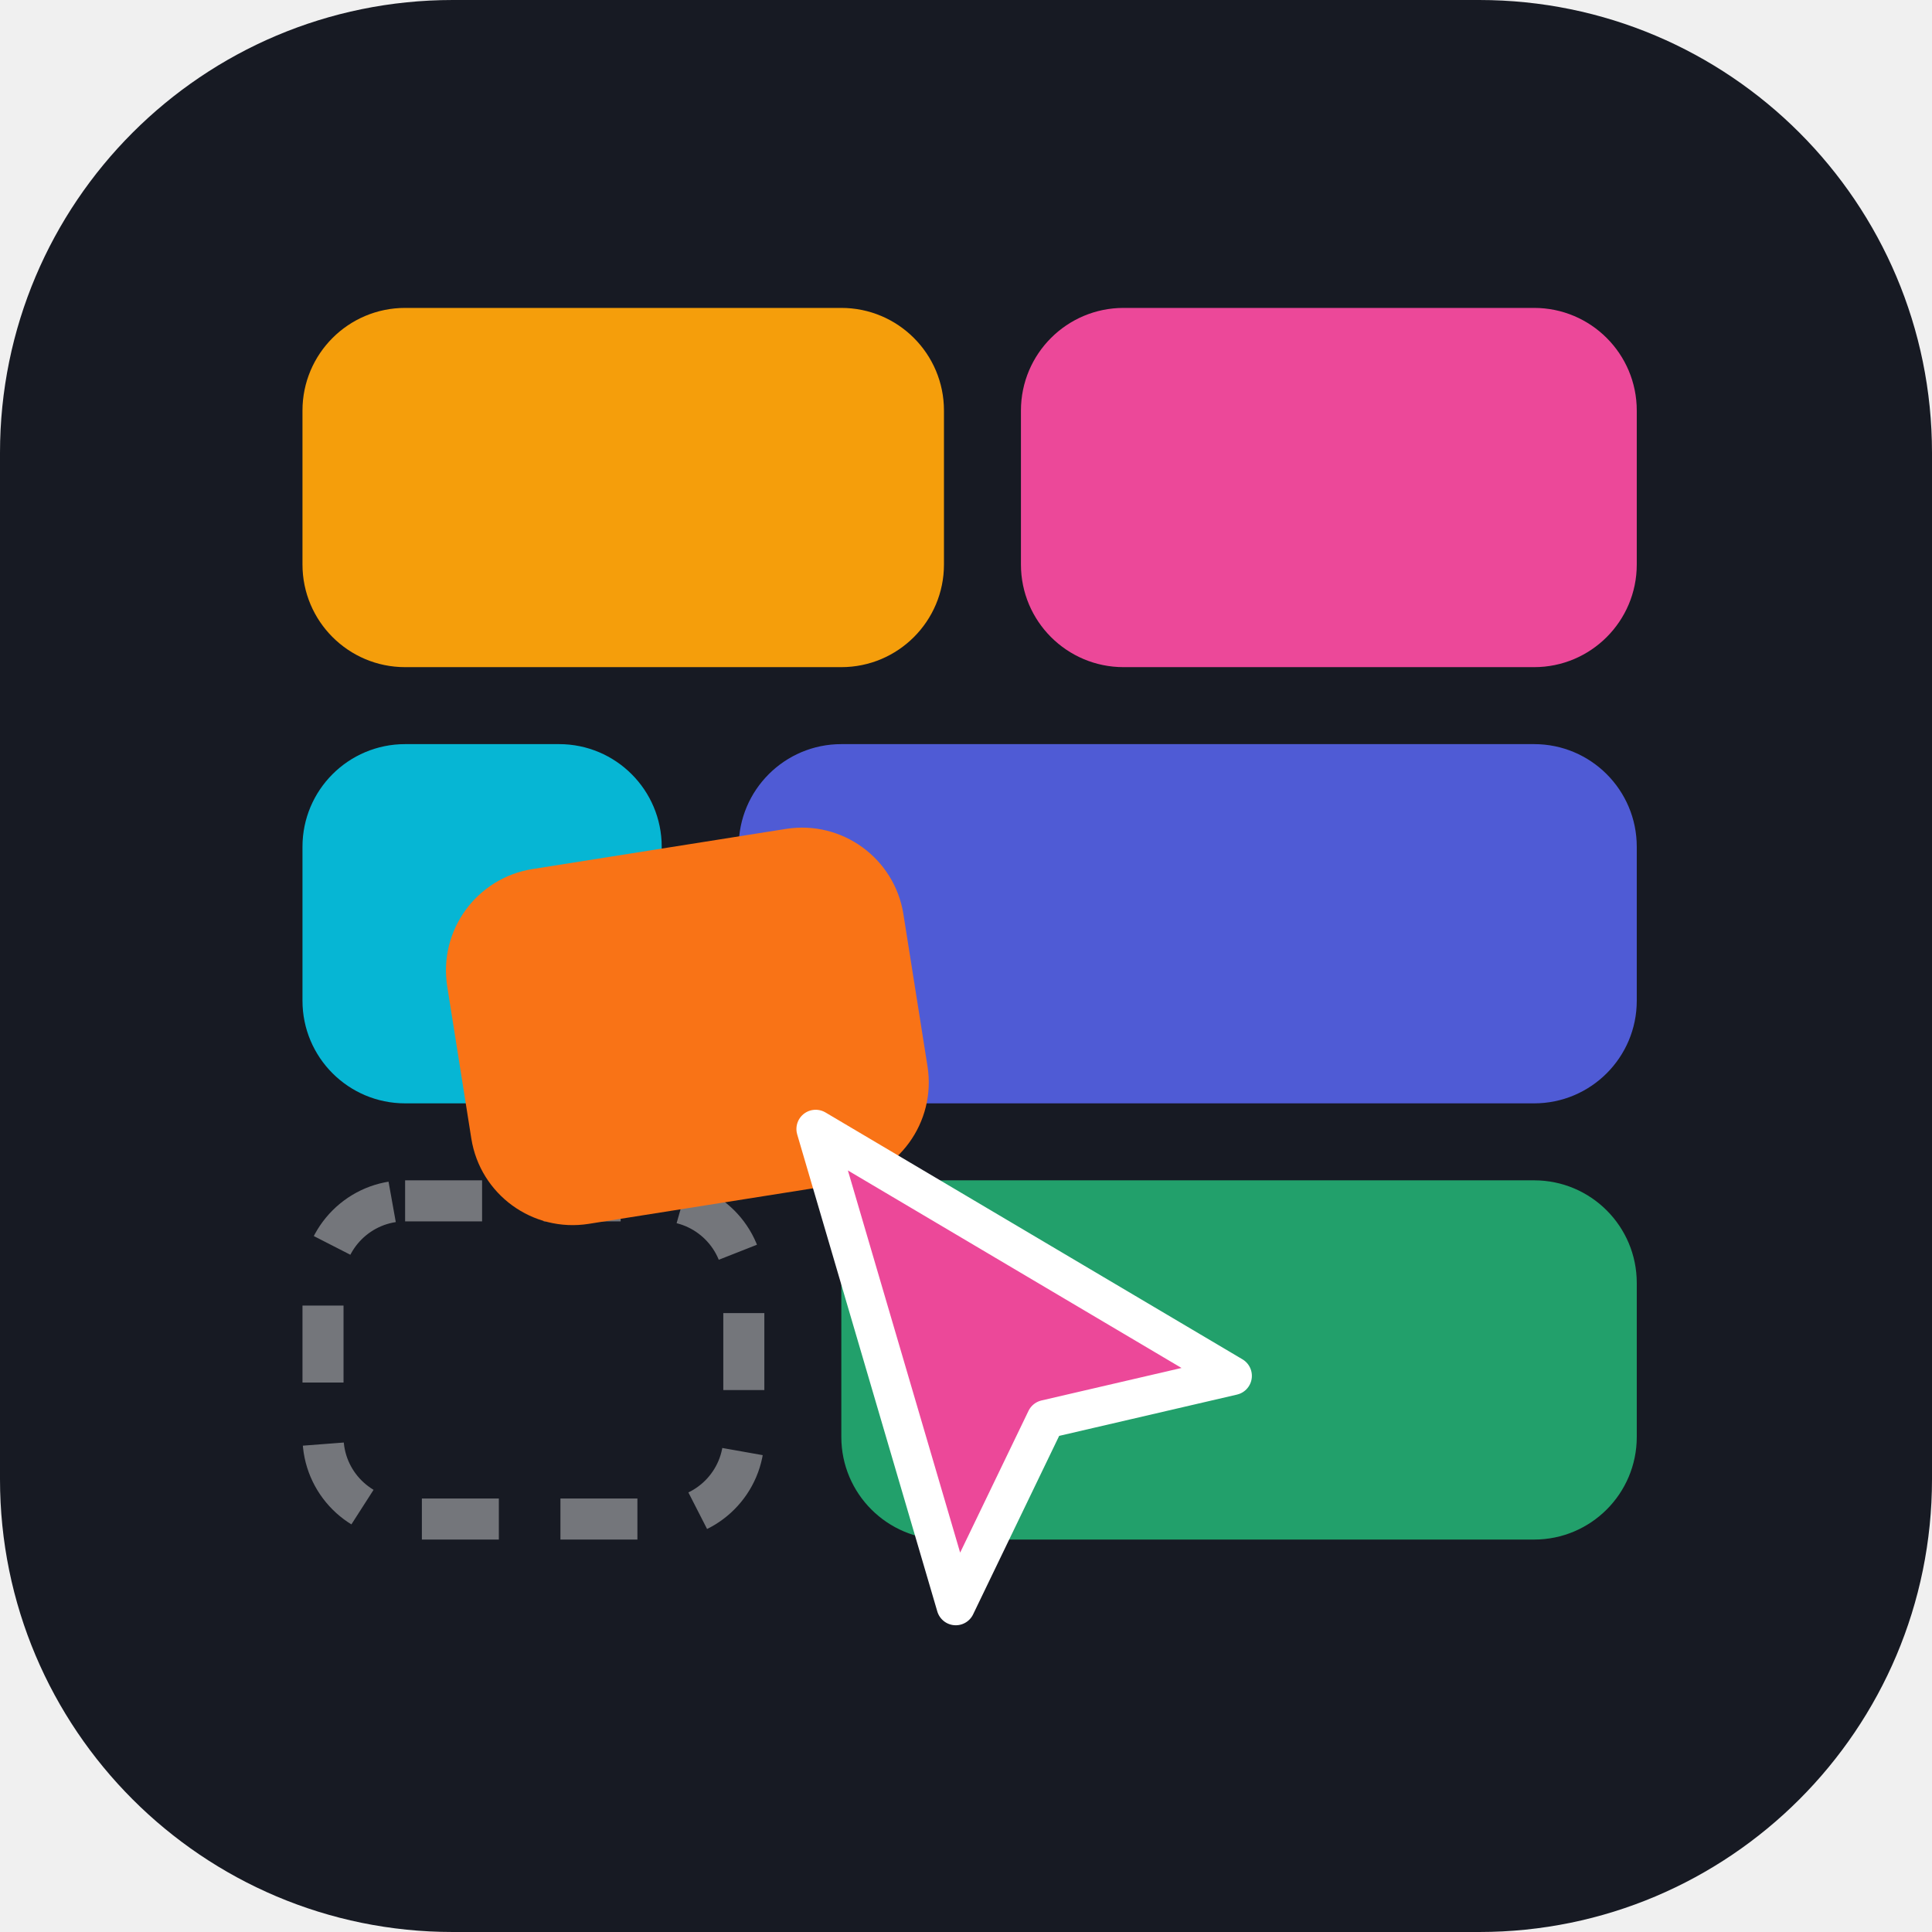
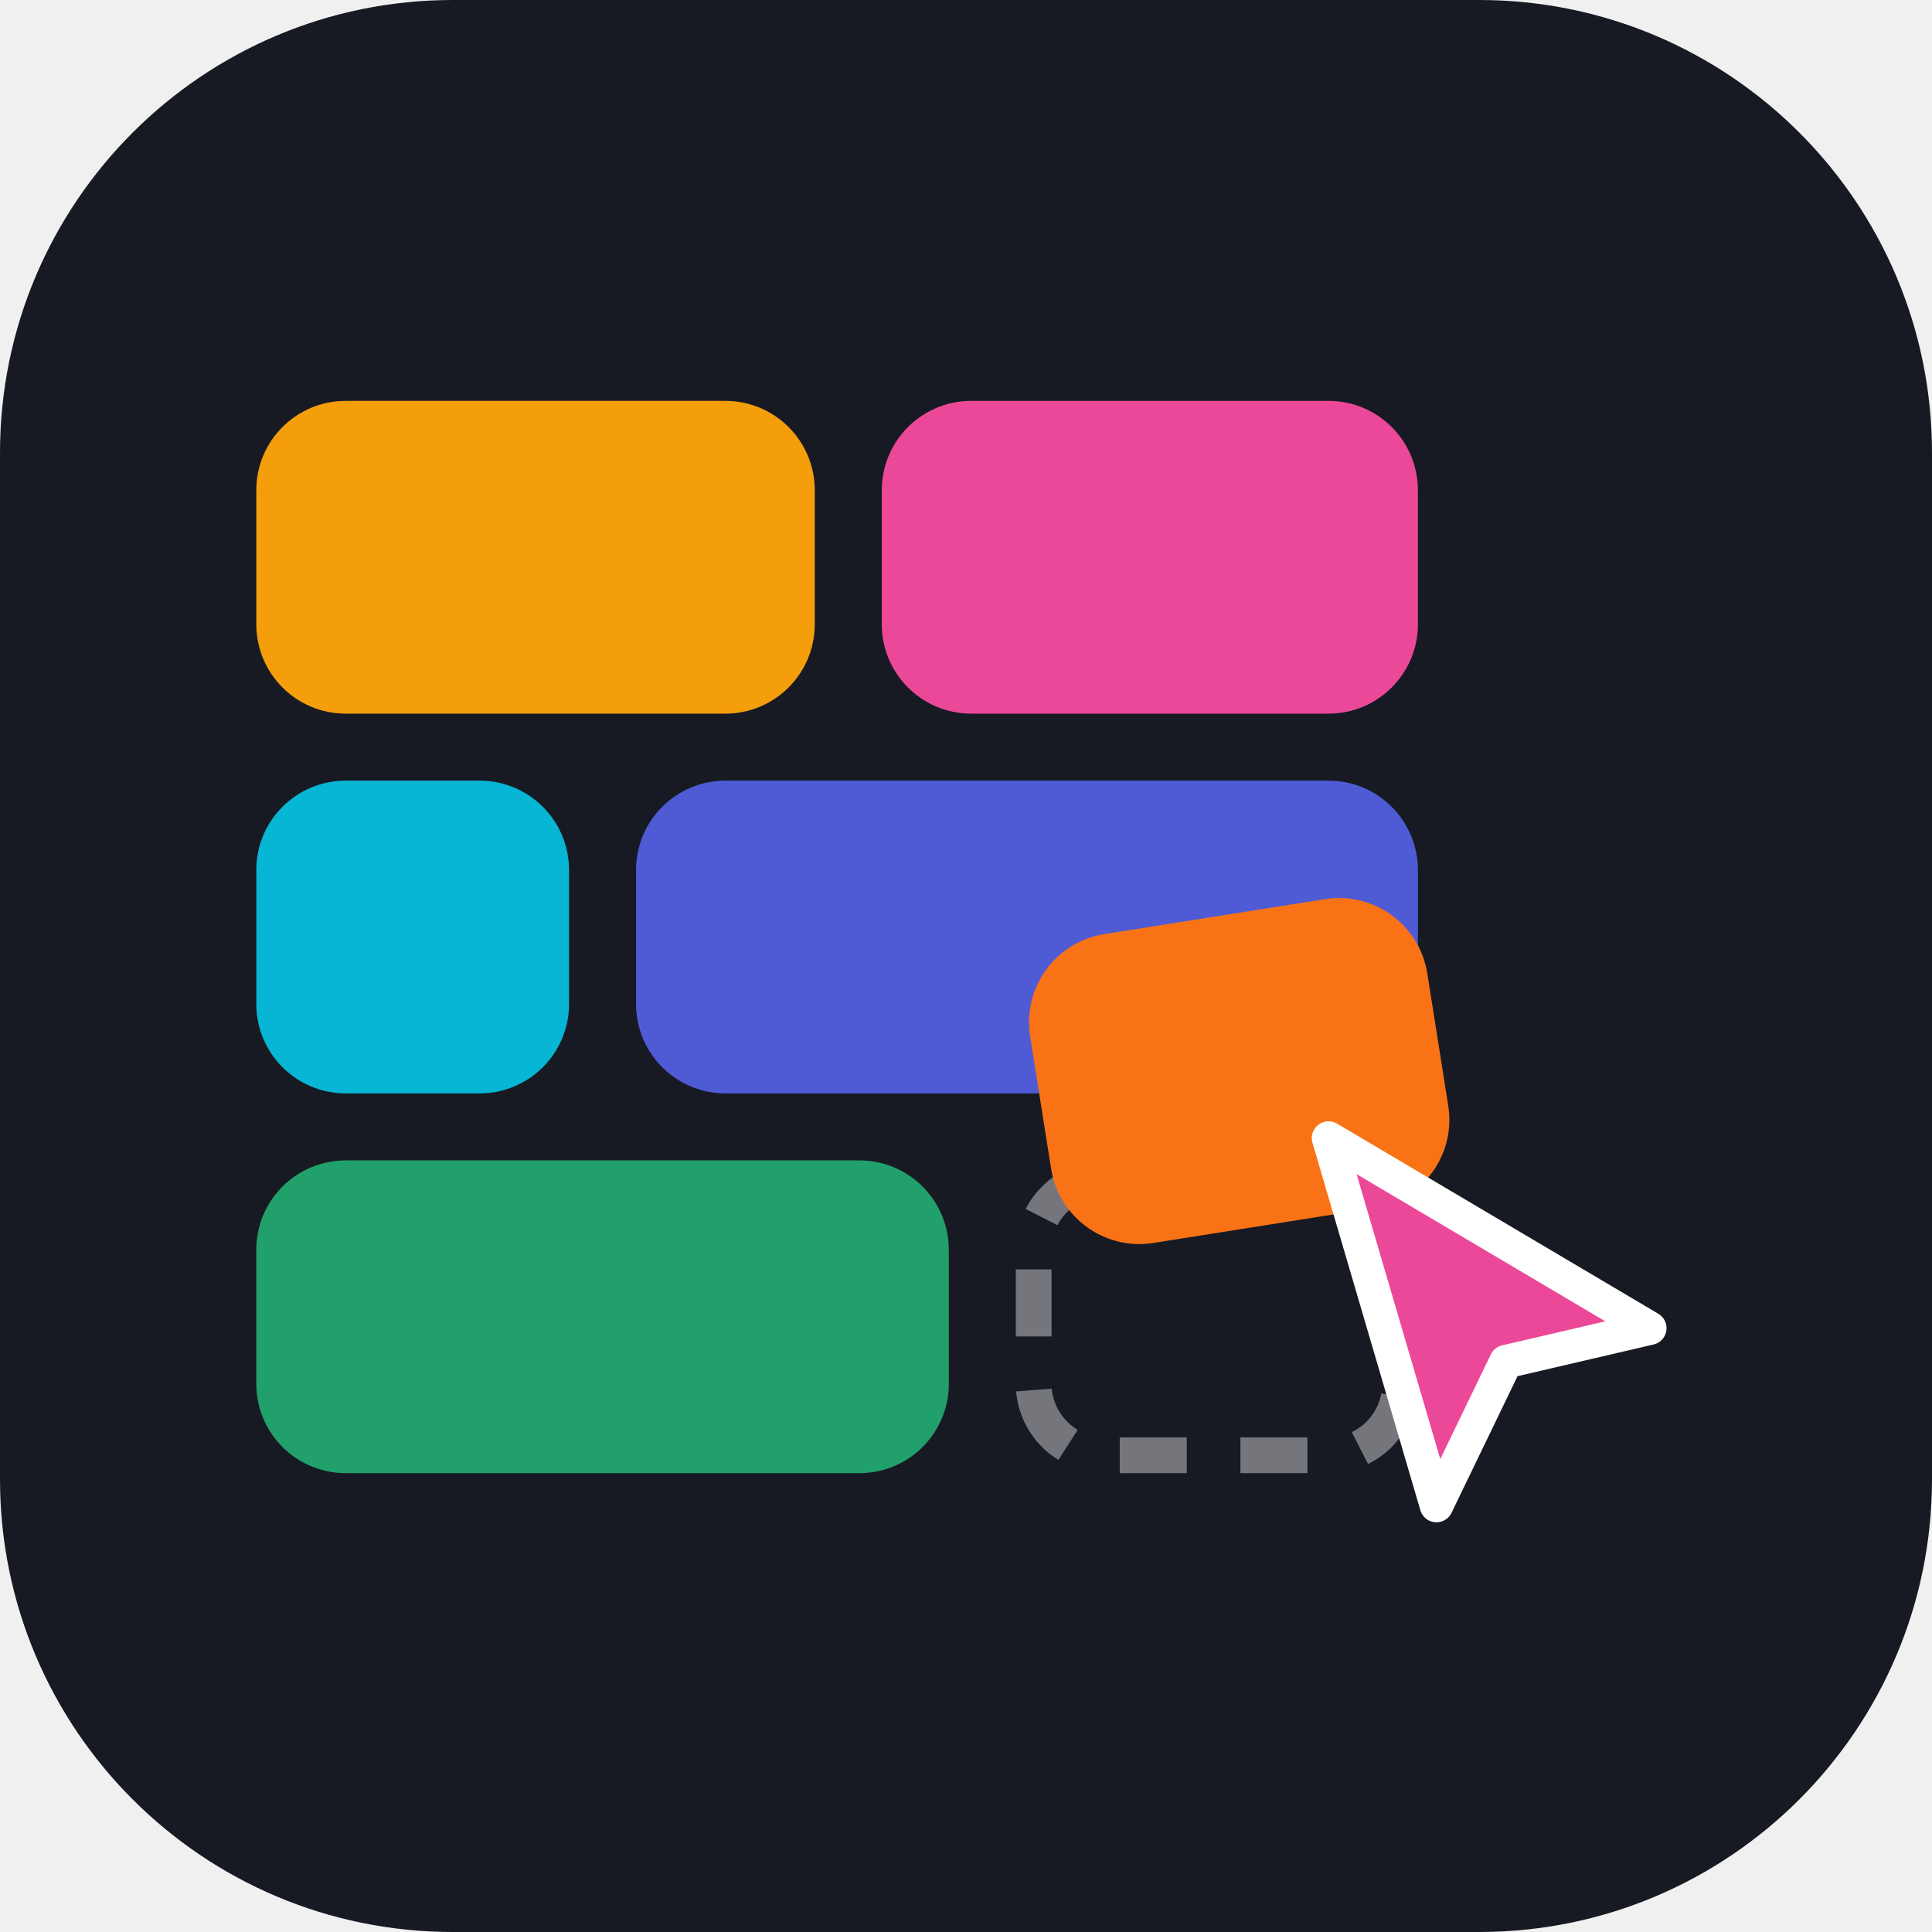
<svg xmlns="http://www.w3.org/2000/svg" viewBox="0 0 64 64" width="256" height="256">
  <rect x="0" y="0" width="64" height="64" rx="15" fill="#171a23" />
-   <g transform="matrix(0.85 0 0 0.85 4.92 3.4)">
+   <g transform="matrix(0.74 0 0 0.74 4.05 7.36)">
    <rect x="6" y="8" width="25" height="14" rx="4" fill="#f59e0b" />
    <rect x="34" y="8" width="24" height="14" rx="4" fill="#ec4899" />
    <rect x="6" y="25" width="14" height="14" rx="4" fill="#06b6d4" />
    <rect x="23" y="25" width="35" height="14" rx="4" fill="#4f5bd5" />
-     <rect x="27" y="42" width="31" height="14" rx="4" fill="#22a06b" />
-     <rect x="6.8" y="42.8" width="16.4" height="12.4" rx="3.2" fill="none" stroke="#ffffff" stroke-opacity="0.4" stroke-width="1.6" stroke-dasharray="3 2.4" />
-     <rect x="12" y="29" width="18" height="14" rx="4" fill="#f97316" transform="rotate(-9 21 36)" />
-     <path d="M26 40L42.25 49.62L34.97 51.31L31.46 58.59Z" fill="#ec4899" stroke="#ffffff" stroke-width="1.5" stroke-linejoin="round" />
+     <rect x="6" y="42" width="31" height="14" rx="4" fill="#22a06b" />
+     <rect x="40.8" y="42.8" width="16.4" height="12.4" rx="3.2" fill="none" stroke="#ffffff" stroke-opacity="0.4" stroke-width="1.6" stroke-dasharray="3 2.4" />
+     <rect x="41" y="31" width="18" height="14" rx="4" fill="#f97316" transform="rotate(-9 50 38)" />
+     <path d="M54 41L68.38 49.51L61.94 51.01L58.83 57.45Z" fill="#ec4899" stroke="#ffffff" stroke-width="1.5" stroke-linejoin="round" />
  </g>
</svg>
